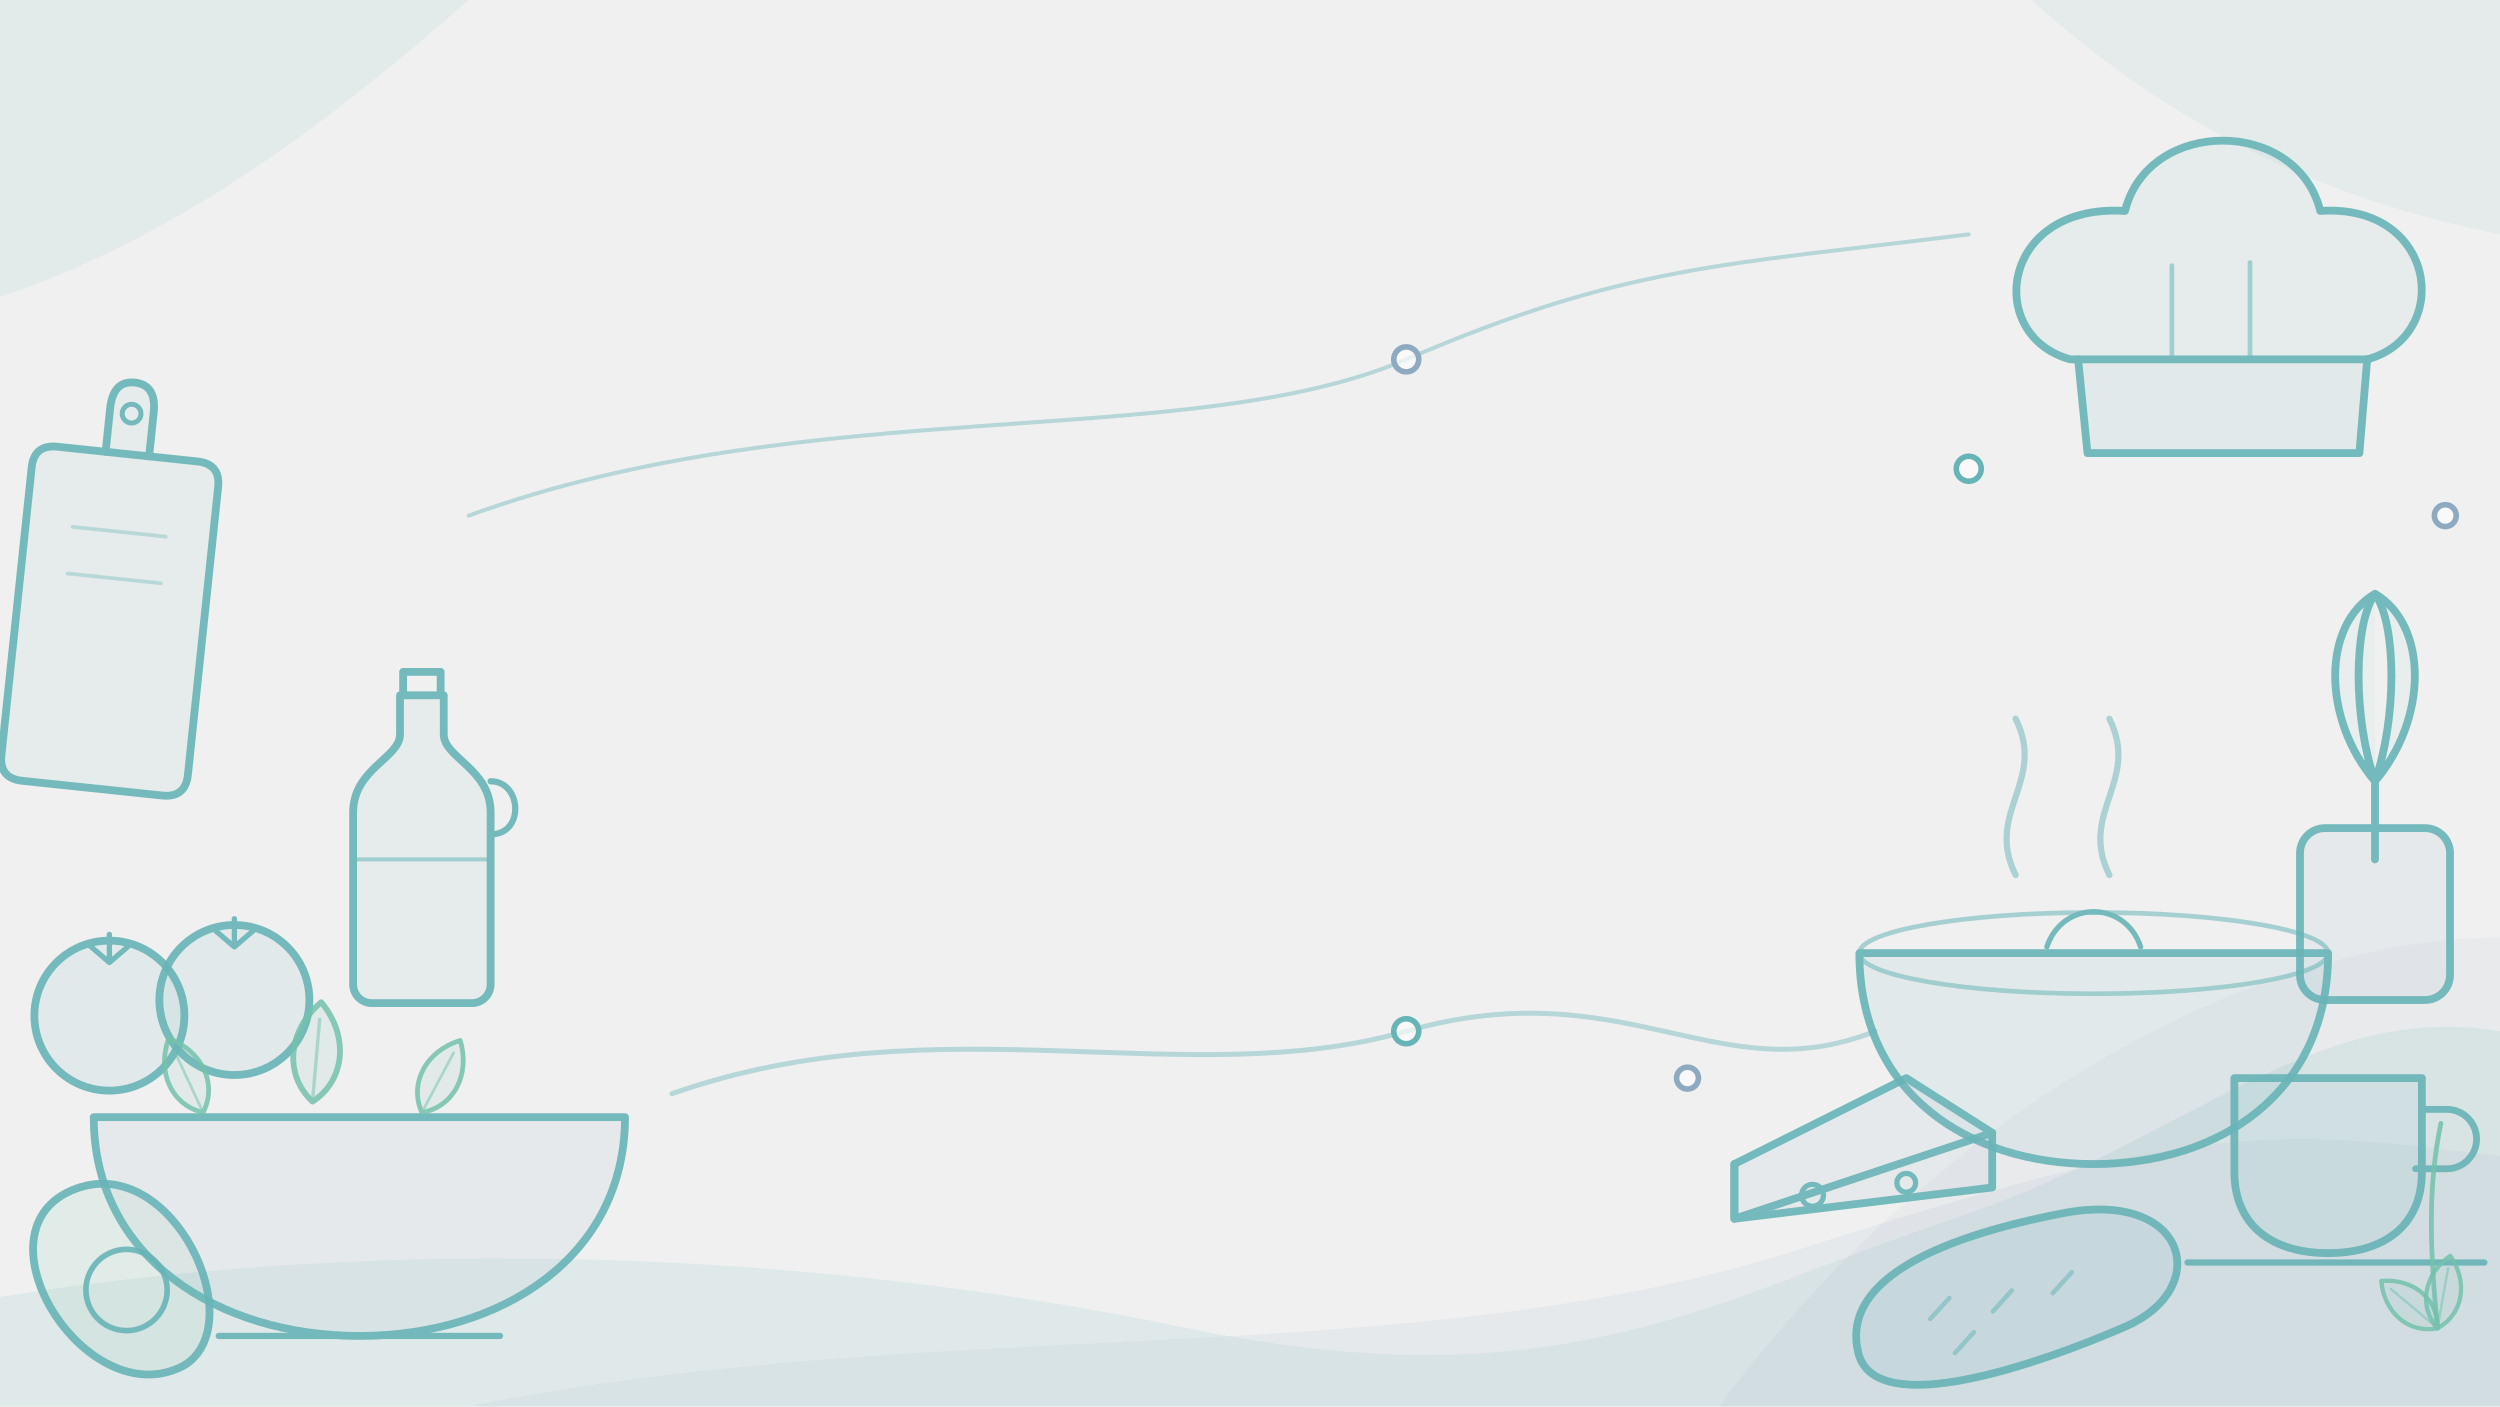
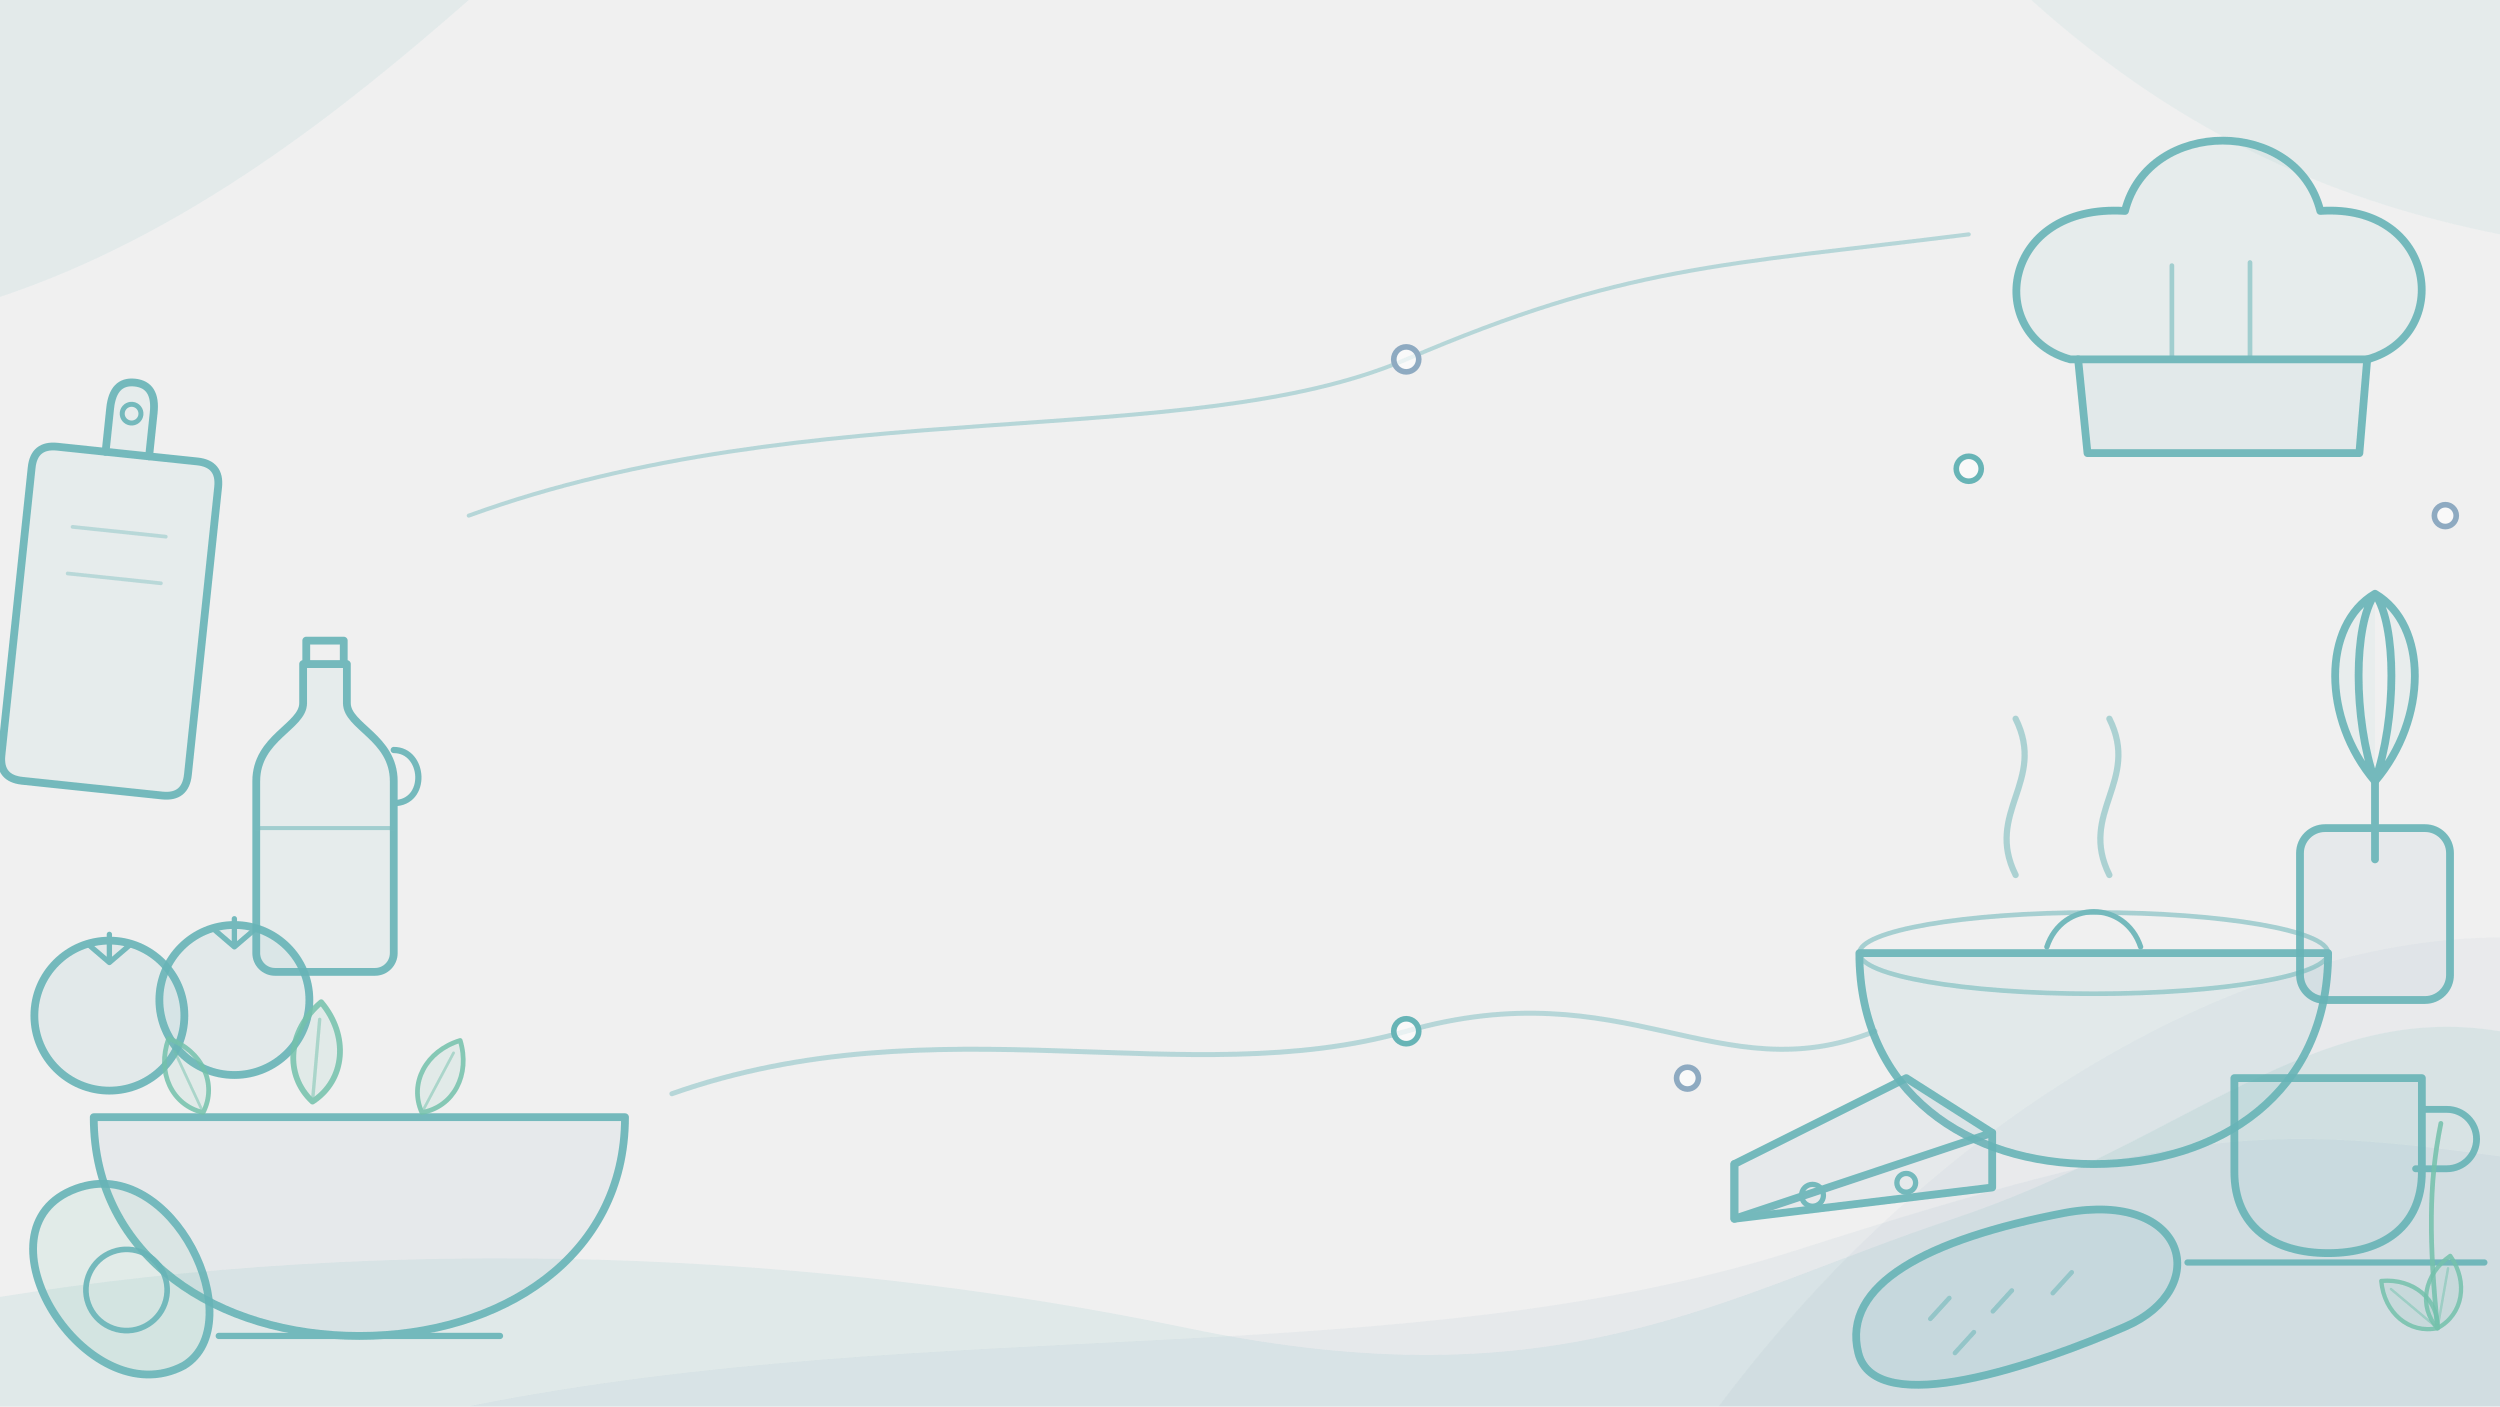
<svg xmlns="http://www.w3.org/2000/svg" opacity=".85" viewBox="0 0 1600 900" fill="none" stroke-linecap="round" stroke-linejoin="round">
  <path d="M0 0 H300 C220 70 120 150 0 190Z" fill="#4fa9ac" opacity=".10" stroke="none" />
  <path d="M1300 0 H1600 V150 C1500 130 1400 90 1300 0Z" fill="#4fa9ac" opacity=".08" stroke="none" />
  <path d="M0 900 V830 C250 790 520 800 760 850 S1100 830 1250 780 S1480 640 1600 660 V900Z" fill="#4fa9ac" opacity=".12" stroke="none" />
  <path d="M300 900 C600 840 900 880 1150 800 S1450 720 1600 740 V900Z" fill="#7d9db8" opacity=".10" stroke="none" />
  <path d="M1100 900 C1250 700 1450 600 1600 600 V900Z" fill="#7d9db8" opacity=".08" stroke="none" />
  <g stroke="#4fa9ac" stroke-width="3.2" opacity=".6">
    <path d="M430 700 C600 640 760 700 900 660 S1100 700 1200 660" opacity=".7" />
    <path d="M300 330 C520 250 760 290 900 230 S1100 170 1260 150" opacity=".7" stroke-width="2.6" />
  </g>
  <circle cx="900" cy="660" r="8" fill="#ffffff" fill-opacity=".7" stroke="#4fa9ac" stroke-width="3.6" />
  <circle cx="900" cy="230" r="8" fill="#ffffff" fill-opacity=".7" stroke="#7d9db8" stroke-width="3.6" />
  <circle cx="1080" cy="690" r="7" fill="#ffffff" fill-opacity=".7" stroke="#7d9db8" stroke-width="3.6" />
  <g transform="translate(70 400) rotate(6)" stroke="#4fa9ac" stroke-width="5" opacity=".9">
    <path d="M-45-110H45Q60-110 60-95V90Q60 105 45 105H-45Q-60 105-60 90V-95Q-60-110-45-110Z" fill="#4fa9ac" fill-opacity=".08" />
    <path d="M-14-110V-138Q-14-156 0-156 14-156 14-138V-110" fill="#4fa9ac" fill-opacity=".08" />
    <circle cy="-136" r="6" stroke-width="3.2" />
    <path d="M-30-60H30M-30-30H30" stroke-width="2.4" opacity=".4" />
  </g>
-   <g transform="translate(270 540)" stroke="#4fa9ac" stroke-width="5" opacity=".9">
+   <g transform="translate(208 520)" stroke="#4fa9ac" stroke-width="5" opacity=".9">
    <path d="M-14-95H14V-70C14-55 44-48 44-20V90A12 12 0 0 1 32 102H-32A12 12 0 0 1-44 90V-20C-44-48-14-55-14-70Z" fill="#4fa9ac" fill-opacity=".08" />
    <path d="M-44 10H44" stroke-width="2.6" opacity=".6" />
    <path d="M-12-95V-110H12V-95" />
    <path d="M44-40C64-40 66-6 44-6" stroke-width="4" />
  </g>
  <g transform="translate(70 650)" stroke="#4fa9ac" stroke-width="5" opacity=".9">
    <circle r="48" fill="#4fa9ac" fill-opacity=".10" />
    <path d="M-14-46 0-34 14-46M0-34V-52" stroke-width="3.4" />
  </g>
  <g transform="translate(150 640)" stroke="#4fa9ac" stroke-width="5" opacity=".9">
    <circle r="48" fill="#4fa9ac" fill-opacity=".10" />
    <path d="M-14-46 0-34 14-46M0-34V-52" stroke-width="3.4" />
  </g>
  <g transform="translate(230 735)" stroke="#4fa9ac" stroke-width="5" opacity=".9">
    <path d="M-170-20H170C170 70 90 120 0 120S-170 70-170-20Z" fill="#7d9db8" fill-opacity=".10" />
    <path d="M-90 120H90" stroke-width="4" />
  </g>
  <g transform="translate(130 712) rotate(-25) scale(0.9)" stroke="#5db89f" stroke-width="3.4" opacity=".85" fill="#5db89f" fill-opacity=".14">
    <path d="M0 0C-18-14-18-40 0-58 18-40 18-14 0 0Z" />
    <path d="M0 0V-48" stroke-width="2" opacity=".6" />
  </g>
  <g transform="translate(200 705) rotate(5) scale(1.1)" stroke="#5db89f" stroke-width="3.4" opacity=".85" fill="#5db89f" fill-opacity=".14">
    <path d="M0 0C-18-14-18-40 0-58 18-40 18-14 0 0Z" />
    <path d="M0 0V-48" stroke-width="2" opacity=".6" />
  </g>
  <g transform="translate(270 712) rotate(28) scale(0.9)" stroke="#5db89f" stroke-width="3.4" opacity=".85" fill="#5db89f" fill-opacity=".14">
    <path d="M0 0C-18-14-18-40 0-58 18-40 18-14 0 0Z" />
    <path d="M0 0V-48" stroke-width="2" opacity=".6" />
  </g>
  <g transform="translate(75 815) rotate(-20)" stroke="#4fa9ac" stroke-width="5" opacity=".9">
    <path d="M-6-60C60-60 70 60 20 70-50 80-80-60-6-60Z" fill="#5db89f" fill-opacity=".14" />
    <circle cx="2" cy="12" r="26" stroke-width="3.6" />
  </g>
  <g transform="translate(1420 160)" stroke="#4fa9ac" stroke-width="5" opacity=".9">
    <path d="M-95 70C-150 55-140-30-60-25-45-85 50-85 65-25 140-30 150 55 95 70Z" fill="#4fa9ac" fill-opacity=".08" />
    <path d="M-90 70L-84 130H90L95 70" fill="#4fa9ac" fill-opacity=".10" />
    <path d="M-30 70V10M20 70V8" stroke-width="3" opacity=".6" />
  </g>
  <g transform="translate(1520 530)" stroke="#4fa9ac" stroke-width="5" opacity=".9">
    <rect x="-48" y="0" width="96" height="110" rx="16" fill="#7d9db8" fill-opacity=".10" />
    <path d="M0 20V-30" />
    <path d="M0-30C-34-70-34-130 0-150 34-130 34-70 0-30ZM0-30C-14-70-14-130 0-150M0-30C14-70 14-130 0-150" fill="#4fa9ac" fill-opacity=".06" />
  </g>
  <g transform="translate(1340 620)" stroke="#4fa9ac" stroke-width="5" opacity=".9">
    <path d="M-150-10H150C150 80 80 125 0 125S-150 80-150-10Z" fill="#4fa9ac" fill-opacity=".10" />
    <ellipse cy="-10" rx="150" ry="26" stroke-width="3" opacity=".6" />
    <path d="M-30-14C-20-44 20-44 30-14" stroke-width="3.4" />
  </g>
  <g stroke="#4fa9ac" stroke-width="4" opacity=".5" fill="none">
    <path d="M1290 560C1270 520 1310 500 1290 460" />
    <path d="M1350 560C1330 520 1370 500 1350 460" />
  </g>
  <g transform="translate(1180 735)" stroke="#4fa9ac" stroke-width="5" opacity=".9">
    <path d="M-70 10 40-45 95-10 -70 45Z" fill="#7d9db8" fill-opacity=".10" />
    <path d="M-70 10V45M95-10V25L-70 45" fill="#7d9db8" fill-opacity=".10" />
    <circle cx="-20" cy="30" r="7" stroke-width="3.4" />
    <circle cx="40" cy="22" r="6" stroke-width="3.4" />
  </g>
  <g transform="translate(1290 815) rotate(-14)" stroke="#4fa9ac" stroke-width="5" opacity=".9">
    <path d="M-110 25C-110-20-50-35 40-30 120-25 120 40 60 50 0 60-110 70-110 25Z" fill="#4fa9ac" fill-opacity=".10" />
    <path d="M-60 15 -45 5M-20 20-5 10M20 18 35 8M-50 40-35 30" stroke-width="3" opacity=".6" />
  </g>
  <g transform="translate(1500 740)" stroke="#4fa9ac" stroke-width="5" opacity=".9">
    <path d="M-70-50H50V10C50 45 25 62-10 62S-70 45-70 10Z" fill="#4fa9ac" fill-opacity=".08" />
    <path d="M50-30H66A18 18 0 0 1 66 8H46" stroke-width="4.4" />
    <path d="M-100 68H90" stroke-width="4" />
  </g>
  <g transform="translate(1560 850) rotate(-15) scale(0.9)" stroke="#5db89f" stroke-width="3.4" opacity=".85" fill="none">
    <path d="M0 0C10-60 20-100 40-140" />
  </g>
  <g transform="translate(1560 850) rotate(-50) scale(0.81)" stroke="#5db89f" stroke-width="3.4" opacity=".85" fill="#5db89f" fill-opacity=".14">
    <path d="M0 0C-18-14-18-40 0-58 18-40 18-14 0 0Z" />
    <path d="M0 0V-48" stroke-width="2" opacity=".6" />
  </g>
  <g transform="translate(1560 850) rotate(10) scale(0.81)" stroke="#5db89f" stroke-width="3.4" opacity=".85" fill="#5db89f" fill-opacity=".14">
    <path d="M0 0C-18-14-18-40 0-58 18-40 18-14 0 0Z" />
    <path d="M0 0V-48" stroke-width="2" opacity=".6" />
  </g>
  <circle cx="1260" cy="300" r="8" fill="#ffffff" fill-opacity=".7" stroke="#4fa9ac" stroke-width="3.6" />
  <circle cx="1565" cy="330" r="7" fill="#ffffff" fill-opacity=".7" stroke="#7d9db8" stroke-width="3.6" />
</svg>
